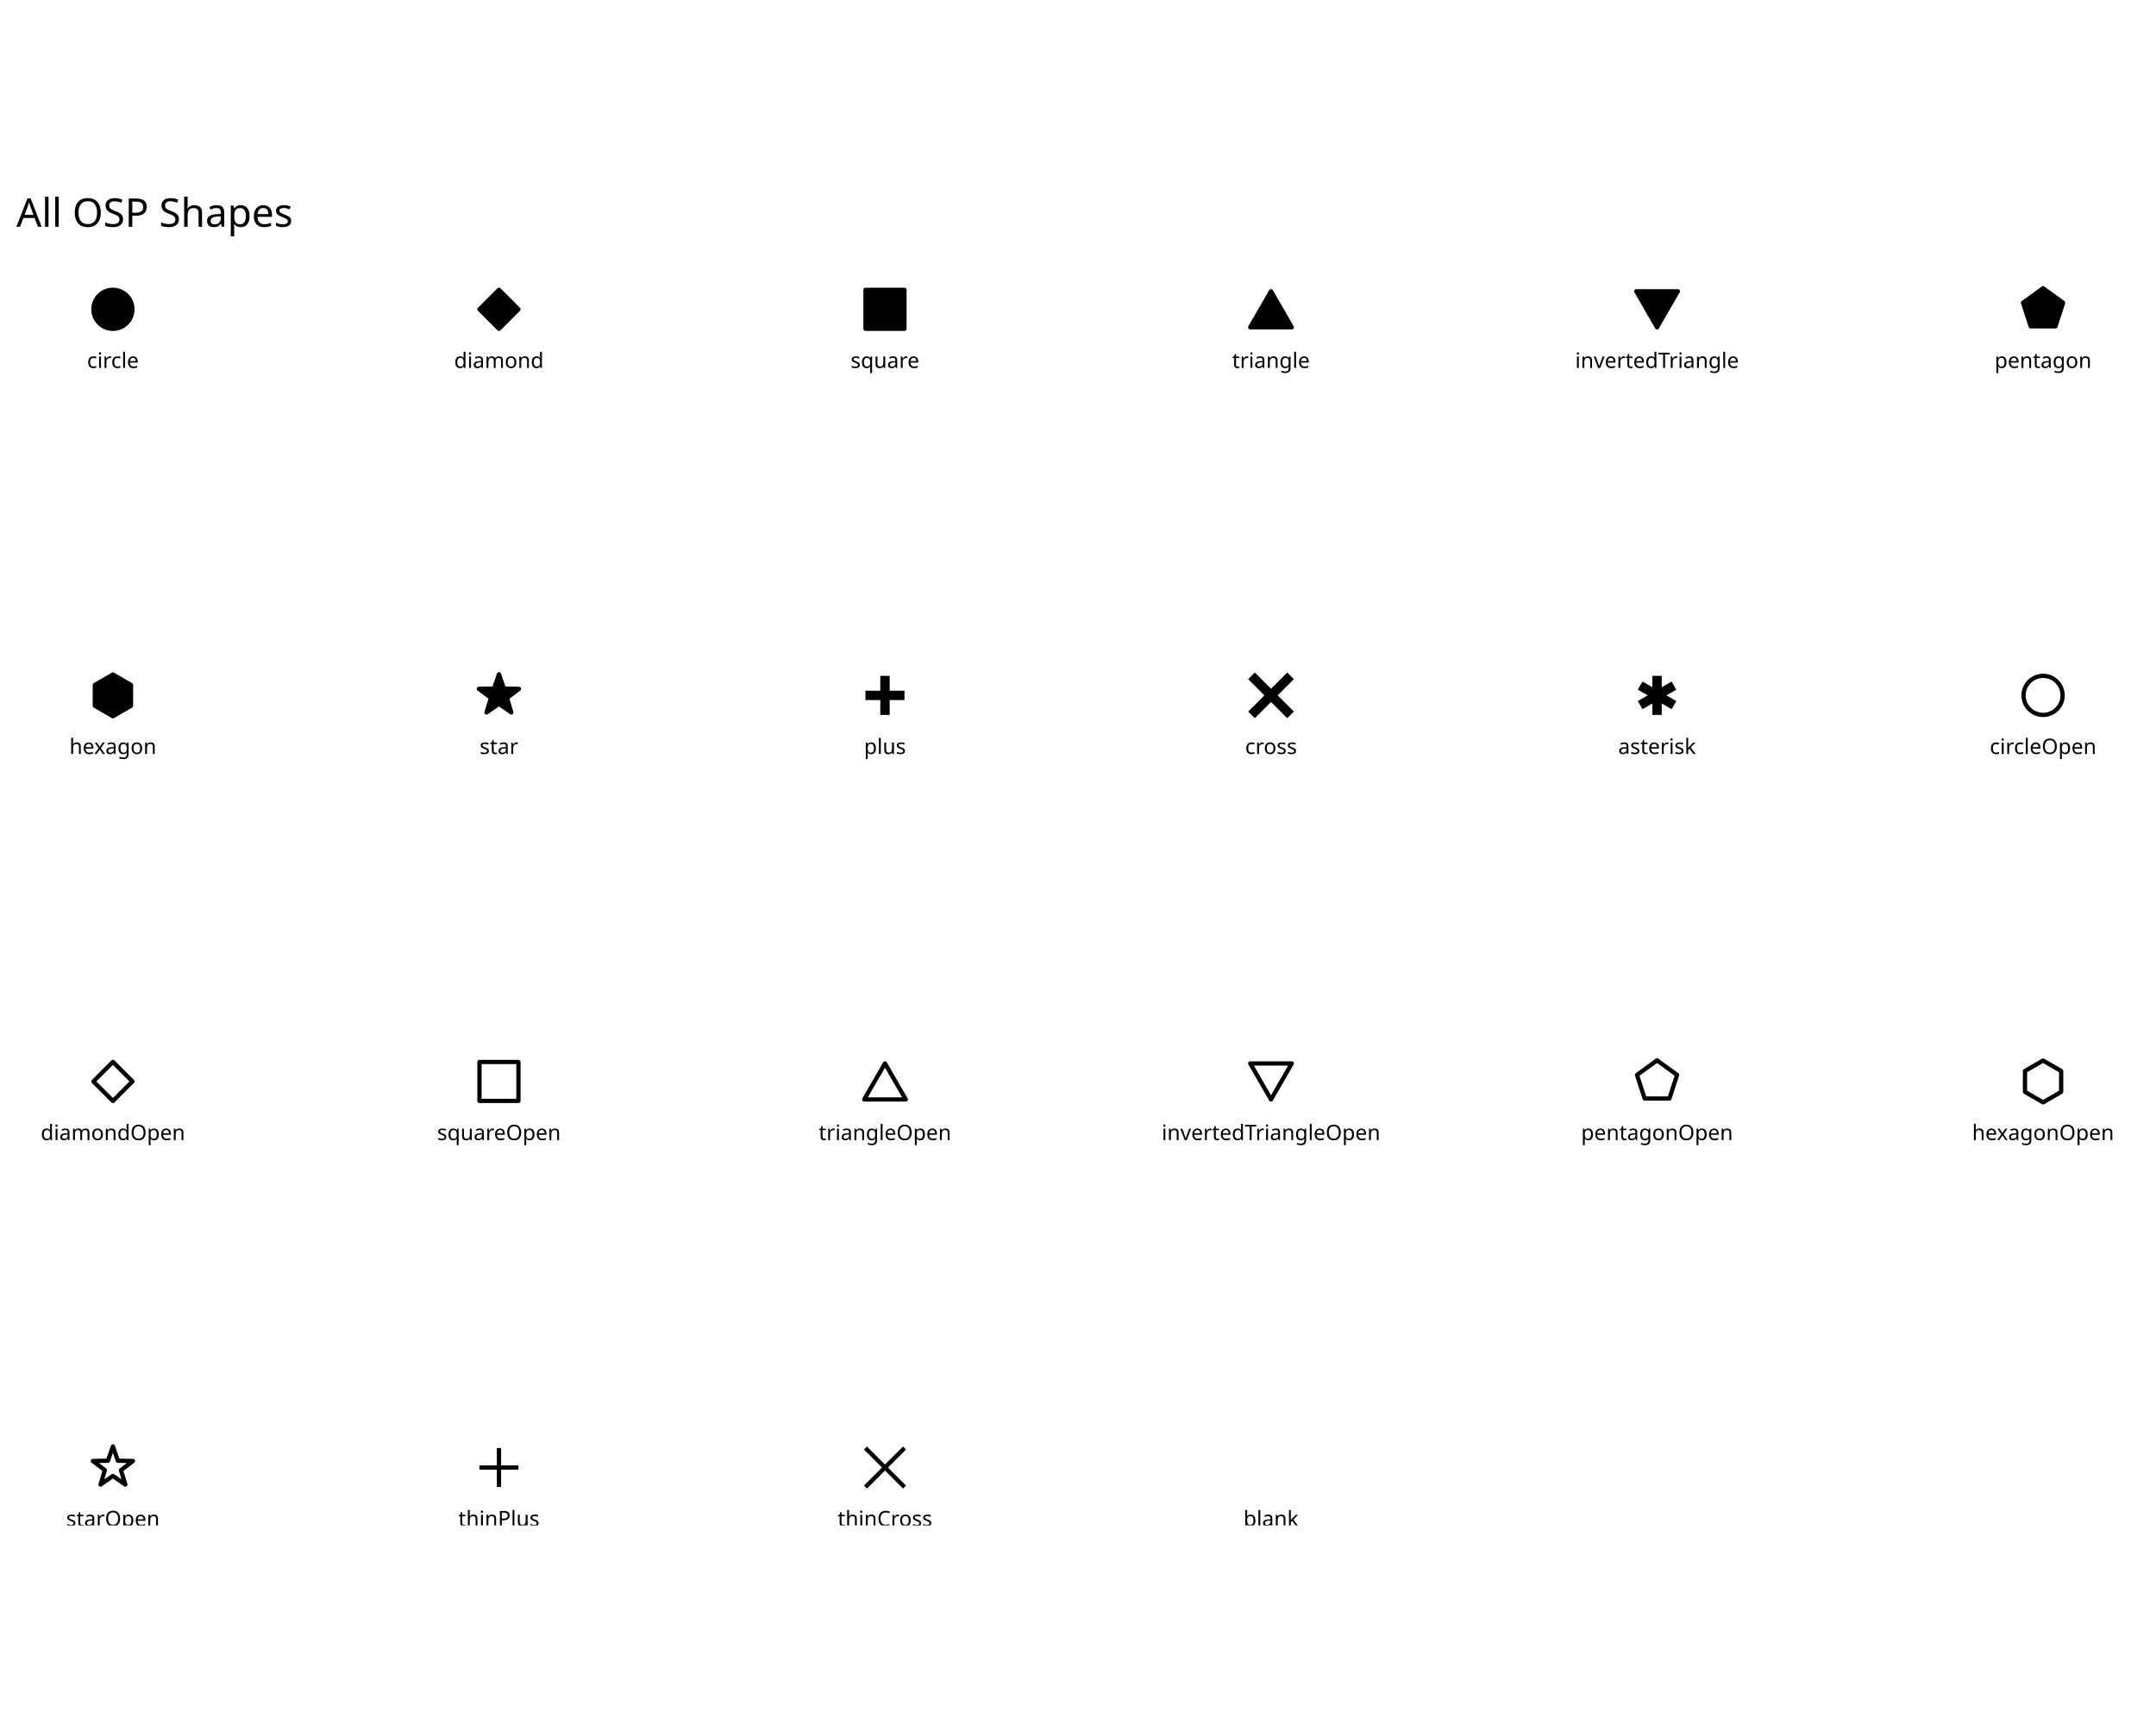
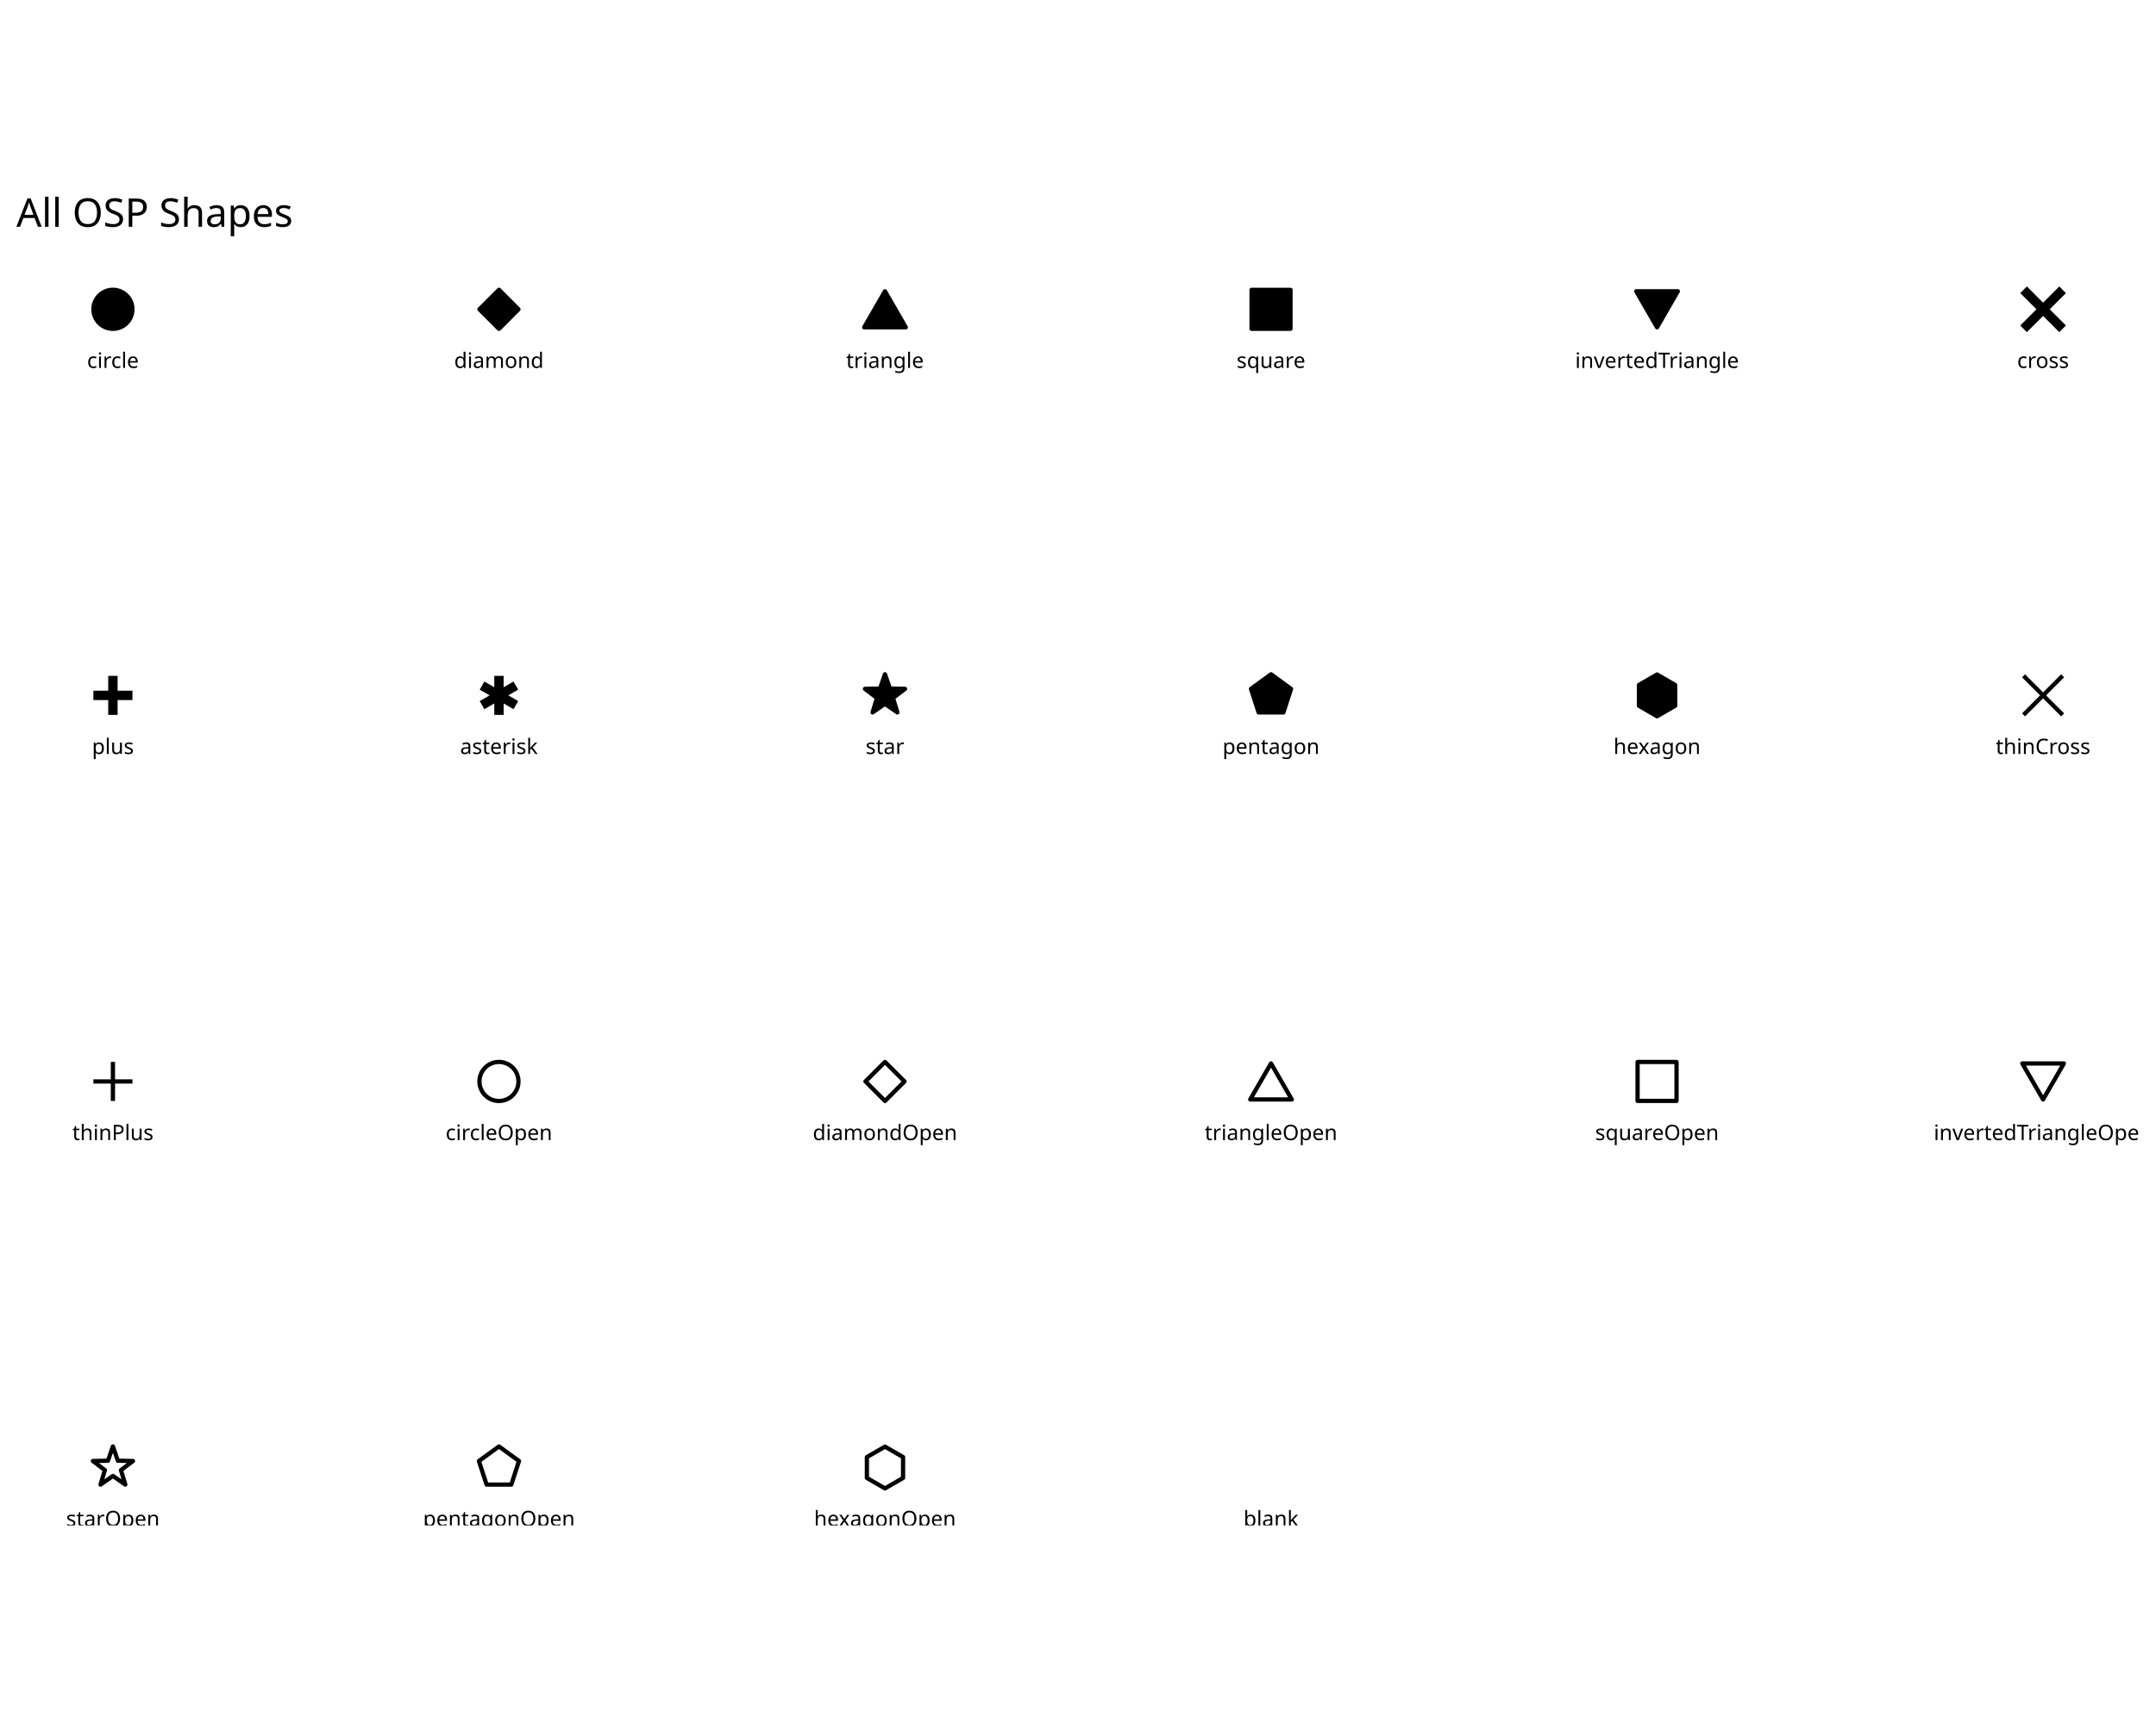
<svg xmlns="http://www.w3.org/2000/svg" class="svglite" data-engine-version="2.0" width="720.00pt" height="576.00pt" viewBox="0 0 720.00 576.00">
  <defs>
    <style type="text/css">
    .svglite line, .svglite polyline, .svglite polygon, .svglite path, .svglite rect, .svglite circle {
      fill: none;
      stroke: #000000;
      stroke-linecap: round;
      stroke-linejoin: round;
      stroke-miterlimit: 10.00;
    }
  </style>
  </defs>
  <rect width="100%" height="100%" style="stroke: none; fill: #FFFFFF;" />
  <defs>
    <clipPath id="cpMC4wMHw3MjAuMDB8MC4wMHw1NzYuMDA=">
      <rect x="0.00" y="0.00" width="720.00" height="576.00" />
    </clipPath>
  </defs>
  <g clip-path="url(#cpMC4wMHw3MjAuMDB8MC4wMHw1NzYuMDA=)">
</g>
  <defs>
    <clipPath id="cpMC4wMHw3MjAuMDB8NjEuMTZ8NTE0Ljg0">
      <rect x="0.00" y="61.16" width="720.00" height="453.69" />
    </clipPath>
  </defs>
  <g clip-path="url(#cpMC4wMHw3MjAuMDB8NjEuMTZ8NTE0Ljg0)">
    <rect x="0.00" y="61.16" width="720.00" height="453.69" style="stroke-width: 1.07; stroke: none; fill: #FFFFFF;" />
  </g>
  <g clip-path="url(#cpMC4wMHw3MjAuMDB8MC4wMHw1NzYuMDA=)">
</g>
  <defs>
    <clipPath id="cpNS40OHw3MTQuNTJ8ODMuOTR8NTA5LjM2">
      <rect x="5.48" y="83.94" width="709.04" height="425.42" />
    </clipPath>
  </defs>
  <g clip-path="url(#cpNS40OHw3MTQuNTJ8ODMuOTR8NTA5LjM2)">
    <polygon points="44.23,103.28 44.20,102.64 44.10,102.01 43.95,101.38 43.73,100.78 43.46,100.20 43.13,99.66 42.75,99.14 42.32,98.67 41.84,98.24 41.33,97.86 40.78,97.53 40.20,97.25 39.60,97.04 38.98,96.88 38.35,96.79 37.71,96.76 37.07,96.79 36.44,96.88 35.82,97.04 35.21,97.25 34.64,97.53 34.09,97.86 33.57,98.24 33.10,98.67 32.67,99.14 32.29,99.66 31.96,100.20 31.69,100.78 31.47,101.38 31.31,102.01 31.22,102.64 31.19,103.28 31.22,103.92 31.31,104.55 31.47,105.17 31.69,105.77 31.96,106.35 32.29,106.90 32.67,107.41 33.10,107.89 33.57,108.32 34.09,108.70 34.64,109.03 35.21,109.30 35.82,109.52 36.44,109.67 37.07,109.77 37.71,109.80 38.35,109.77 38.98,109.67 39.60,109.52 40.20,109.30 40.78,109.03 41.33,108.70 41.84,108.32 42.32,107.89 42.75,107.41 43.13,106.90 43.46,106.35 43.73,105.77 43.95,105.17 44.10,104.55 44.20,103.92 " style="stroke-width: 1.42; fill: #000000;" />
    <polygon points="173.14,103.28 166.63,96.76 160.11,103.28 166.63,109.80 " style="stroke-width: 1.42; fill: #000000;" />
-     <polygon points="302.04,96.78 289.04,96.78 289.04,109.78 302.04,109.78 " style="stroke-width: 1.42; fill: #000000;" />
-     <polygon points="424.46,97.26 417.51,109.29 431.40,109.29 " style="stroke-width: 1.42; fill: #000000;" />
+     <polygon points="295.54,97.26 288.60,109.29 302.49,109.29 " style="stroke-width: 1.42; fill: #000000;" />
+     <polygon points="430.96,96.78 417.96,96.78 417.96,109.78 430.96,109.78 " style="stroke-width: 1.42; fill: #000000;" />
    <polygon points="553.37,109.29 560.32,97.26 546.43,97.26 " style="stroke-width: 1.42; fill: #000000;" />
-     <polygon points="682.29,96.24 675.59,101.10 678.15,108.97 686.43,108.97 688.99,101.10 " style="stroke-width: 1.42; fill: #000000;" />
-     <polygon points="37.71,225.22 31.67,228.71 31.67,235.68 37.71,239.17 43.75,235.68 43.75,228.71 " style="stroke-width: 1.42; fill: #000000;" />
-     <polygon points="166.63,225.15 164.97,229.92 159.93,230.02 163.95,233.06 162.49,237.89 166.63,235.01 170.76,237.89 169.30,233.06 173.32,230.02 168.28,229.92 " style="stroke-width: 1.42; fill: #000000;" />
-     <line x1="289.02" y1="232.19" x2="302.06" y2="232.19" style="stroke-width: 3.13; stroke-linecap: butt;" />
-     <line x1="295.54" y1="238.71" x2="295.54" y2="225.67" style="stroke-width: 3.13; stroke-linecap: butt;" />
-     <line x1="417.94" y1="238.71" x2="430.98" y2="225.67" style="stroke-width: 3.13; stroke-linecap: butt;" />
-     <line x1="417.94" y1="225.67" x2="430.98" y2="238.71" style="stroke-width: 3.13; stroke-linecap: butt;" />
-     <line x1="553.37" y1="238.71" x2="553.37" y2="225.67" style="stroke-width: 3.13; stroke-linecap: butt;" />
-     <line x1="559.02" y1="235.45" x2="547.73" y2="228.93" style="stroke-width: 3.13; stroke-linecap: butt;" />
-     <line x1="559.02" y1="228.93" x2="547.73" y2="235.45" style="stroke-width: 3.13; stroke-linecap: butt;" />
-     <polygon points="688.81,232.19 688.78,231.55 688.69,230.92 688.53,230.30 688.31,229.70 688.04,229.12 687.71,228.57 687.33,228.06 686.90,227.58 686.43,227.15 685.91,226.77 685.36,226.44 684.79,226.17 684.18,225.95 683.56,225.80 682.93,225.71 682.29,225.67 681.65,225.71 681.02,225.80 680.40,225.95 679.80,226.17 679.22,226.44 678.67,226.77 678.16,227.15 677.68,227.58 677.25,228.06 676.87,228.57 676.54,229.12 676.27,229.70 676.05,230.30 675.90,230.92 675.80,231.55 675.77,232.19 675.80,232.83 675.90,233.47 676.05,234.09 676.27,234.69 676.54,235.27 676.87,235.82 677.25,236.33 677.68,236.80 678.16,237.23 678.67,237.61 679.22,237.94 679.80,238.22 680.40,238.43 681.02,238.59 681.65,238.68 682.29,238.71 682.93,238.68 683.56,238.59 684.18,238.43 684.79,238.22 685.36,237.94 685.91,237.61 686.43,237.23 686.90,236.80 687.33,236.33 687.71,235.82 688.04,235.27 688.31,234.69 688.53,234.09 688.69,233.47 688.78,232.83 " style="stroke-width: 1.42; fill: none;" />
-     <polygon points="44.23,361.11 37.71,354.59 31.19,361.11 37.71,367.63 " style="stroke-width: 1.42; fill: none;" />
-     <polygon points="173.13,354.61 160.12,354.61 160.12,367.61 173.13,367.61 " style="stroke-width: 1.42; fill: none;" />
-     <polygon points="295.54,355.10 288.60,367.12 302.49,367.12 " style="stroke-width: 1.42; fill: none;" />
-     <polygon points="424.46,367.12 431.40,355.10 417.51,355.10 " style="stroke-width: 1.42; fill: none;" />
-     <polygon points="553.37,354.07 546.68,358.93 549.24,366.81 557.51,366.81 560.07,358.93 " style="stroke-width: 1.42; fill: none;" />
-     <polygon points="682.29,354.13 676.25,357.62 676.25,364.60 682.29,368.09 688.33,364.60 688.33,357.62 " style="stroke-width: 1.42; fill: none;" />
+     <line x1="675.77" y1="109.80" x2="688.81" y2="96.76" style="stroke-width: 3.13; stroke-linecap: butt;" />
+     <line x1="675.77" y1="96.76" x2="688.81" y2="109.80" style="stroke-width: 3.13; stroke-linecap: butt;" />
+     <line x1="31.19" y1="232.19" x2="44.23" y2="232.19" style="stroke-width: 3.13; stroke-linecap: butt;" />
+     <line x1="37.71" y1="238.71" x2="37.71" y2="225.67" style="stroke-width: 3.13; stroke-linecap: butt;" />
+     <line x1="166.63" y1="238.71" x2="166.63" y2="225.67" style="stroke-width: 3.13; stroke-linecap: butt;" />
+     <line x1="172.27" y1="235.45" x2="160.98" y2="228.93" style="stroke-width: 3.13; stroke-linecap: butt;" />
+     <line x1="172.27" y1="228.93" x2="160.98" y2="235.45" style="stroke-width: 3.13; stroke-linecap: butt;" />
+     <polygon points="295.54,225.15 293.89,229.92 288.85,230.02 292.86,233.06 291.40,237.89 295.54,235.01 299.68,237.89 298.22,233.06 302.24,230.02 297.20,229.92 " style="stroke-width: 1.42; fill: #000000;" />
+     <polygon points="424.46,225.15 417.76,230.02 420.32,237.89 428.60,237.89 431.15,230.02 " style="stroke-width: 1.42; fill: #000000;" />
+     <polygon points="553.37,225.22 547.33,228.71 547.33,235.68 553.37,239.17 559.42,235.68 559.42,228.71 " style="stroke-width: 1.42; fill: #000000;" />
+     <line x1="675.77" y1="238.71" x2="688.81" y2="225.67" style="stroke-width: 1.42; stroke-linecap: butt;" />
+     <line x1="675.77" y1="225.67" x2="688.81" y2="238.71" style="stroke-width: 1.42; stroke-linecap: butt;" />
+     <line x1="31.19" y1="361.11" x2="44.23" y2="361.11" style="stroke-width: 1.42; stroke-linecap: butt;" />
+     <line x1="37.71" y1="367.63" x2="37.71" y2="354.59" style="stroke-width: 1.42; stroke-linecap: butt;" />
+     <polygon points="173.14,361.11 173.11,360.47 173.02,359.84 172.86,359.22 172.65,358.62 172.38,358.04 172.05,357.49 171.66,356.97 171.24,356.50 170.76,356.07 170.25,355.69 169.70,355.36 169.12,355.09 168.52,354.87 167.90,354.72 167.26,354.62 166.63,354.59 165.99,354.62 165.35,354.72 164.73,354.87 164.13,355.09 163.55,355.36 163.00,355.69 162.49,356.07 162.02,356.50 161.59,356.97 161.20,357.49 160.88,358.04 160.60,358.62 160.39,359.22 160.23,359.84 160.14,360.47 160.11,361.11 160.14,361.75 160.23,362.38 160.39,363.00 160.60,363.61 160.88,364.18 161.20,364.73 161.59,365.25 162.02,365.72 162.49,366.15 163.00,366.53 163.55,366.86 164.13,367.13 164.73,367.35 165.35,367.50 165.99,367.60 166.63,367.63 167.26,367.60 167.90,367.50 168.52,367.35 169.12,367.13 169.70,366.86 170.25,366.53 170.76,366.15 171.24,365.72 171.66,365.25 172.05,364.73 172.38,364.18 172.65,363.61 172.86,363.00 173.02,362.38 173.11,361.75 " style="stroke-width: 1.42; fill: none;" />
+     <polygon points="302.06,361.11 295.54,354.59 289.02,361.11 295.54,367.63 " style="stroke-width: 1.42; fill: none;" />
+     <polygon points="424.46,355.10 417.51,367.12 431.40,367.12 " style="stroke-width: 1.42; fill: none;" />
+     <polygon points="559.88,354.61 546.87,354.61 546.87,367.61 559.88,367.61 " style="stroke-width: 1.42; fill: none;" />
+     <polygon points="682.29,367.12 689.24,355.10 675.35,355.10 " style="stroke-width: 1.42; fill: none;" />
    <polygon points="37.71,482.99 36.05,487.75 31.01,487.85 35.03,490.90 33.57,495.72 37.71,492.84 41.85,495.72 40.39,490.90 44.41,487.85 39.36,487.75 " style="stroke-width: 1.42; fill: none;" />
-     <line x1="160.11" y1="490.03" x2="173.14" y2="490.03" style="stroke-width: 1.42; stroke-linecap: butt;" />
-     <line x1="166.63" y1="496.55" x2="166.63" y2="483.51" style="stroke-width: 1.42; stroke-linecap: butt;" />
-     <line x1="289.02" y1="496.55" x2="302.06" y2="483.51" style="stroke-width: 1.42; stroke-linecap: butt;" />
-     <line x1="289.02" y1="483.51" x2="302.06" y2="496.55" style="stroke-width: 1.42; stroke-linecap: butt;" />
+     <polygon points="166.63,482.99 159.93,487.85 162.49,495.72 170.76,495.72 173.32,487.85 " style="stroke-width: 1.42; fill: none;" />
+     <polygon points="295.54,483.05 289.50,486.54 289.50,493.51 295.54,497.00 301.58,493.51 301.58,486.54 " style="stroke-width: 1.42; fill: none;" />
    <text x="37.71" y="122.86" text-anchor="middle" style="font-size: 7.11px; font-family: sans;" textLength="16.60px" lengthAdjust="spacingAndGlyphs">circle</text>
    <text x="166.63" y="122.86" text-anchor="middle" style="font-size: 7.11px; font-family: sans;" textLength="27.29px" lengthAdjust="spacingAndGlyphs">diamond</text>
-     <text x="295.54" y="122.86" text-anchor="middle" style="font-size: 7.11px; font-family: sans;" textLength="21.75px" lengthAdjust="spacingAndGlyphs">square</text>
-     <text x="424.46" y="122.86" text-anchor="middle" style="font-size: 7.11px; font-family: sans;" textLength="23.33px" lengthAdjust="spacingAndGlyphs">triangle</text>
+     <text x="295.54" y="122.86" text-anchor="middle" style="font-size: 7.11px; font-family: sans;" textLength="23.33px" lengthAdjust="spacingAndGlyphs">triangle</text>
+     <text x="424.46" y="122.86" text-anchor="middle" style="font-size: 7.11px; font-family: sans;" textLength="21.75px" lengthAdjust="spacingAndGlyphs">square</text>
    <text x="553.37" y="122.86" text-anchor="middle" style="font-size: 7.11px; font-family: sans;" textLength="51.01px" lengthAdjust="spacingAndGlyphs">invertedTriangle</text>
-     <text x="682.29" y="122.86" text-anchor="middle" style="font-size: 7.11px; font-family: sans;" textLength="29.67px" lengthAdjust="spacingAndGlyphs">pentagon</text>
-     <text x="37.71" y="251.77" text-anchor="middle" style="font-size: 7.11px; font-family: sans;" textLength="27.30px" lengthAdjust="spacingAndGlyphs">hexagon</text>
-     <text x="166.63" y="251.77" text-anchor="middle" style="font-size: 7.11px; font-family: sans;" textLength="11.86px" lengthAdjust="spacingAndGlyphs">star</text>
-     <text x="295.54" y="251.77" text-anchor="middle" style="font-size: 7.11px; font-family: sans;" textLength="13.05px" lengthAdjust="spacingAndGlyphs">plus</text>
-     <text x="424.46" y="251.77" text-anchor="middle" style="font-size: 7.11px; font-family: sans;" textLength="17.00px" lengthAdjust="spacingAndGlyphs">cross</text>
-     <text x="553.37" y="251.77" text-anchor="middle" style="font-size: 7.11px; font-family: sans;" textLength="24.51px" lengthAdjust="spacingAndGlyphs">asterisk</text>
-     <text x="682.29" y="251.77" text-anchor="middle" style="font-size: 7.11px; font-family: sans;" textLength="34.01px" lengthAdjust="spacingAndGlyphs">circleOpen</text>
-     <text x="37.71" y="380.69" text-anchor="middle" style="font-size: 7.11px; font-family: sans;" textLength="44.69px" lengthAdjust="spacingAndGlyphs">diamondOpen</text>
-     <text x="166.63" y="380.69" text-anchor="middle" style="font-size: 7.11px; font-family: sans;" textLength="39.16px" lengthAdjust="spacingAndGlyphs">squareOpen</text>
-     <text x="295.54" y="380.69" text-anchor="middle" style="font-size: 7.11px; font-family: sans;" textLength="40.73px" lengthAdjust="spacingAndGlyphs">triangleOpen</text>
-     <text x="424.46" y="380.69" text-anchor="middle" style="font-size: 7.11px; font-family: sans;" textLength="68.41px" lengthAdjust="spacingAndGlyphs">invertedTriangleOpen</text>
-     <text x="553.37" y="380.69" text-anchor="middle" style="font-size: 7.11px; font-family: sans;" textLength="47.08px" lengthAdjust="spacingAndGlyphs">pentagonOpen</text>
-     <text x="682.29" y="380.69" text-anchor="middle" style="font-size: 7.11px; font-family: sans;" textLength="44.70px" lengthAdjust="spacingAndGlyphs">hexagonOpen</text>
+     <text x="682.29" y="122.86" text-anchor="middle" style="font-size: 7.11px; font-family: sans;" textLength="17.00px" lengthAdjust="spacingAndGlyphs">cross</text>
+     <text x="37.71" y="251.77" text-anchor="middle" style="font-size: 7.11px; font-family: sans;" textLength="13.05px" lengthAdjust="spacingAndGlyphs">plus</text>
+     <text x="166.63" y="251.77" text-anchor="middle" style="font-size: 7.11px; font-family: sans;" textLength="24.51px" lengthAdjust="spacingAndGlyphs">asterisk</text>
+     <text x="295.54" y="251.77" text-anchor="middle" style="font-size: 7.11px; font-family: sans;" textLength="11.86px" lengthAdjust="spacingAndGlyphs">star</text>
+     <text x="424.46" y="251.77" text-anchor="middle" style="font-size: 7.11px; font-family: sans;" textLength="29.67px" lengthAdjust="spacingAndGlyphs">pentagon</text>
+     <text x="553.37" y="251.77" text-anchor="middle" style="font-size: 7.11px; font-family: sans;" textLength="27.30px" lengthAdjust="spacingAndGlyphs">hexagon</text>
+     <text x="682.29" y="251.77" text-anchor="middle" style="font-size: 7.11px; font-family: sans;" textLength="30.05px" lengthAdjust="spacingAndGlyphs">thinCross</text>
+     <text x="37.71" y="380.69" text-anchor="middle" style="font-size: 7.11px; font-family: sans;" textLength="25.31px" lengthAdjust="spacingAndGlyphs">thinPlus</text>
+     <text x="166.63" y="380.69" text-anchor="middle" style="font-size: 7.11px; font-family: sans;" textLength="34.01px" lengthAdjust="spacingAndGlyphs">circleOpen</text>
+     <text x="295.54" y="380.69" text-anchor="middle" style="font-size: 7.11px; font-family: sans;" textLength="44.69px" lengthAdjust="spacingAndGlyphs">diamondOpen</text>
+     <text x="424.46" y="380.69" text-anchor="middle" style="font-size: 7.11px; font-family: sans;" textLength="40.73px" lengthAdjust="spacingAndGlyphs">triangleOpen</text>
+     <text x="553.37" y="380.69" text-anchor="middle" style="font-size: 7.11px; font-family: sans;" textLength="39.16px" lengthAdjust="spacingAndGlyphs">squareOpen</text>
+     <text x="682.29" y="380.69" text-anchor="middle" style="font-size: 7.11px; font-family: sans;" textLength="68.41px" lengthAdjust="spacingAndGlyphs">invertedTriangleOpen</text>
    <text x="37.71" y="509.61" text-anchor="middle" style="font-size: 7.11px; font-family: sans;" textLength="29.27px" lengthAdjust="spacingAndGlyphs">starOpen</text>
-     <text x="166.63" y="509.61" text-anchor="middle" style="font-size: 7.11px; font-family: sans;" textLength="25.31px" lengthAdjust="spacingAndGlyphs">thinPlus</text>
-     <text x="295.54" y="509.61" text-anchor="middle" style="font-size: 7.11px; font-family: sans;" textLength="30.05px" lengthAdjust="spacingAndGlyphs">thinCross</text>
+     <text x="166.63" y="509.61" text-anchor="middle" style="font-size: 7.11px; font-family: sans;" textLength="47.08px" lengthAdjust="spacingAndGlyphs">pentagonOpen</text>
+     <text x="295.54" y="509.61" text-anchor="middle" style="font-size: 7.11px; font-family: sans;" textLength="44.70px" lengthAdjust="spacingAndGlyphs">hexagonOpen</text>
    <text x="424.46" y="509.61" text-anchor="middle" style="font-size: 7.11px; font-family: sans;" textLength="17.01px" lengthAdjust="spacingAndGlyphs">blank</text>
  </g>
  <g clip-path="url(#cpMC4wMHw3MjAuMDB8MC4wMHw1NzYuMDA=)">
    <text x="5.48" y="75.72" style="font-size: 13.20px; font-family: sans;" textLength="94.67px" lengthAdjust="spacingAndGlyphs">All OSP Shapes</text>
  </g>
</svg>
